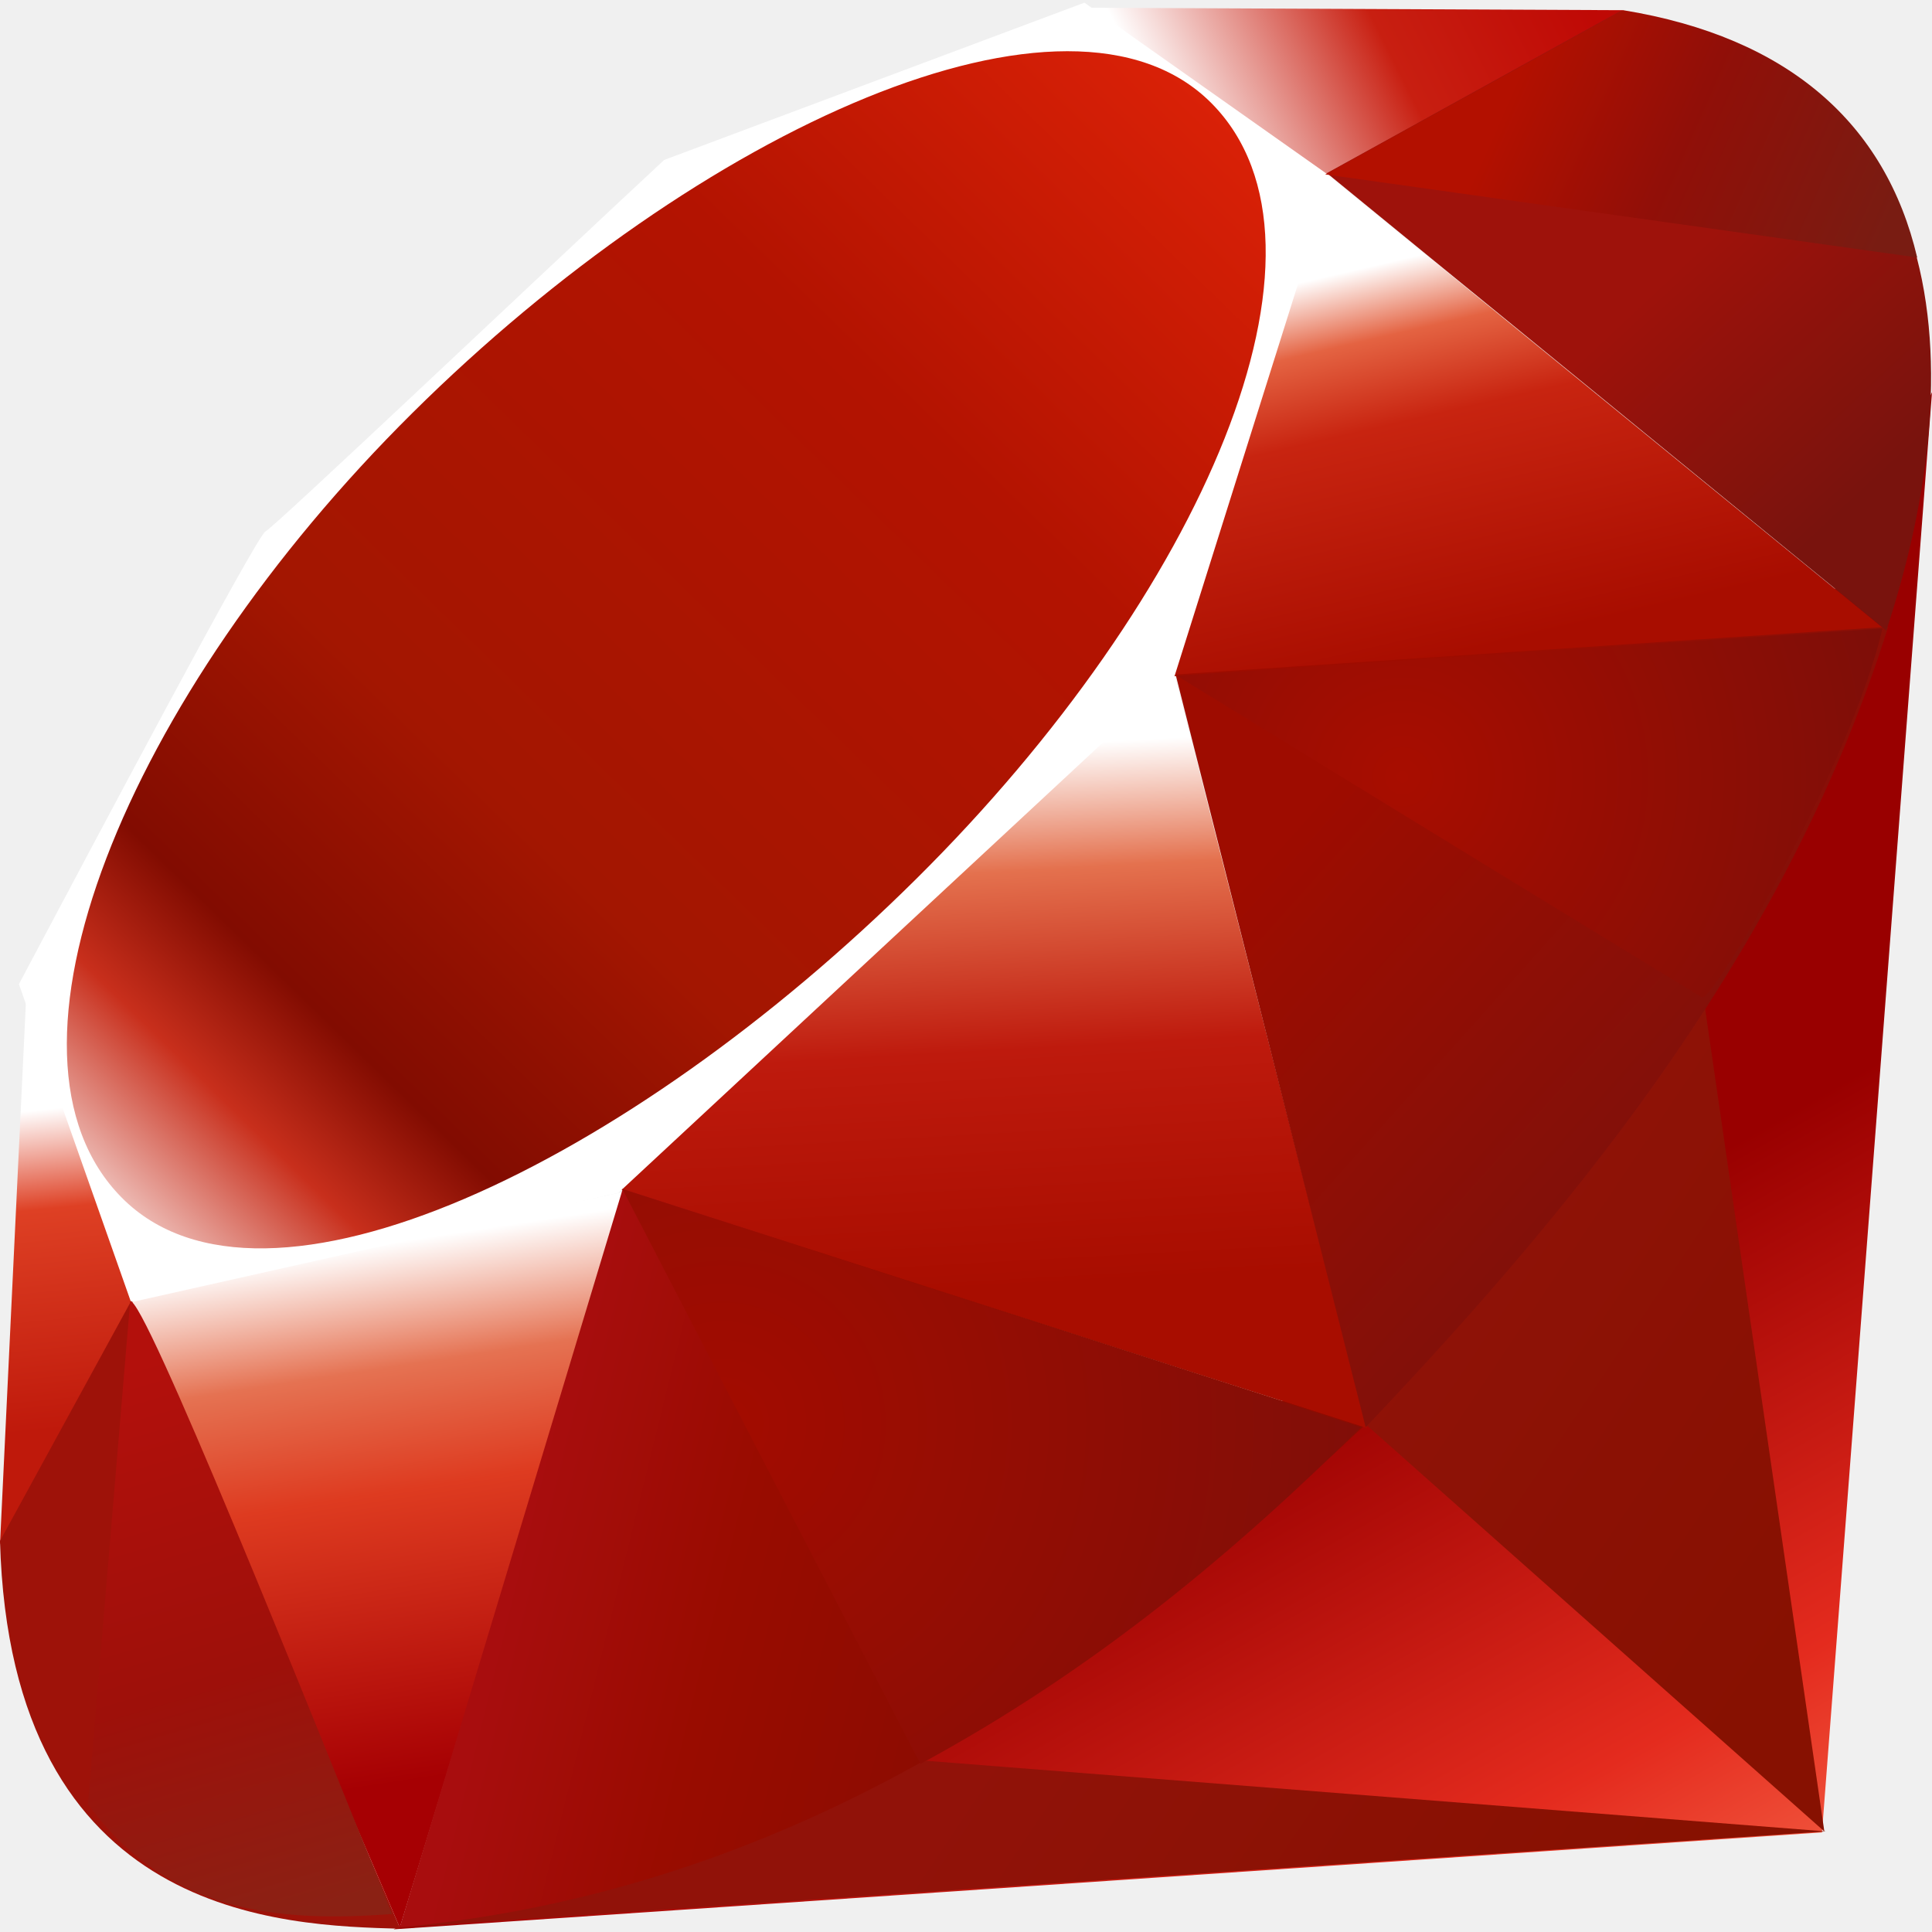
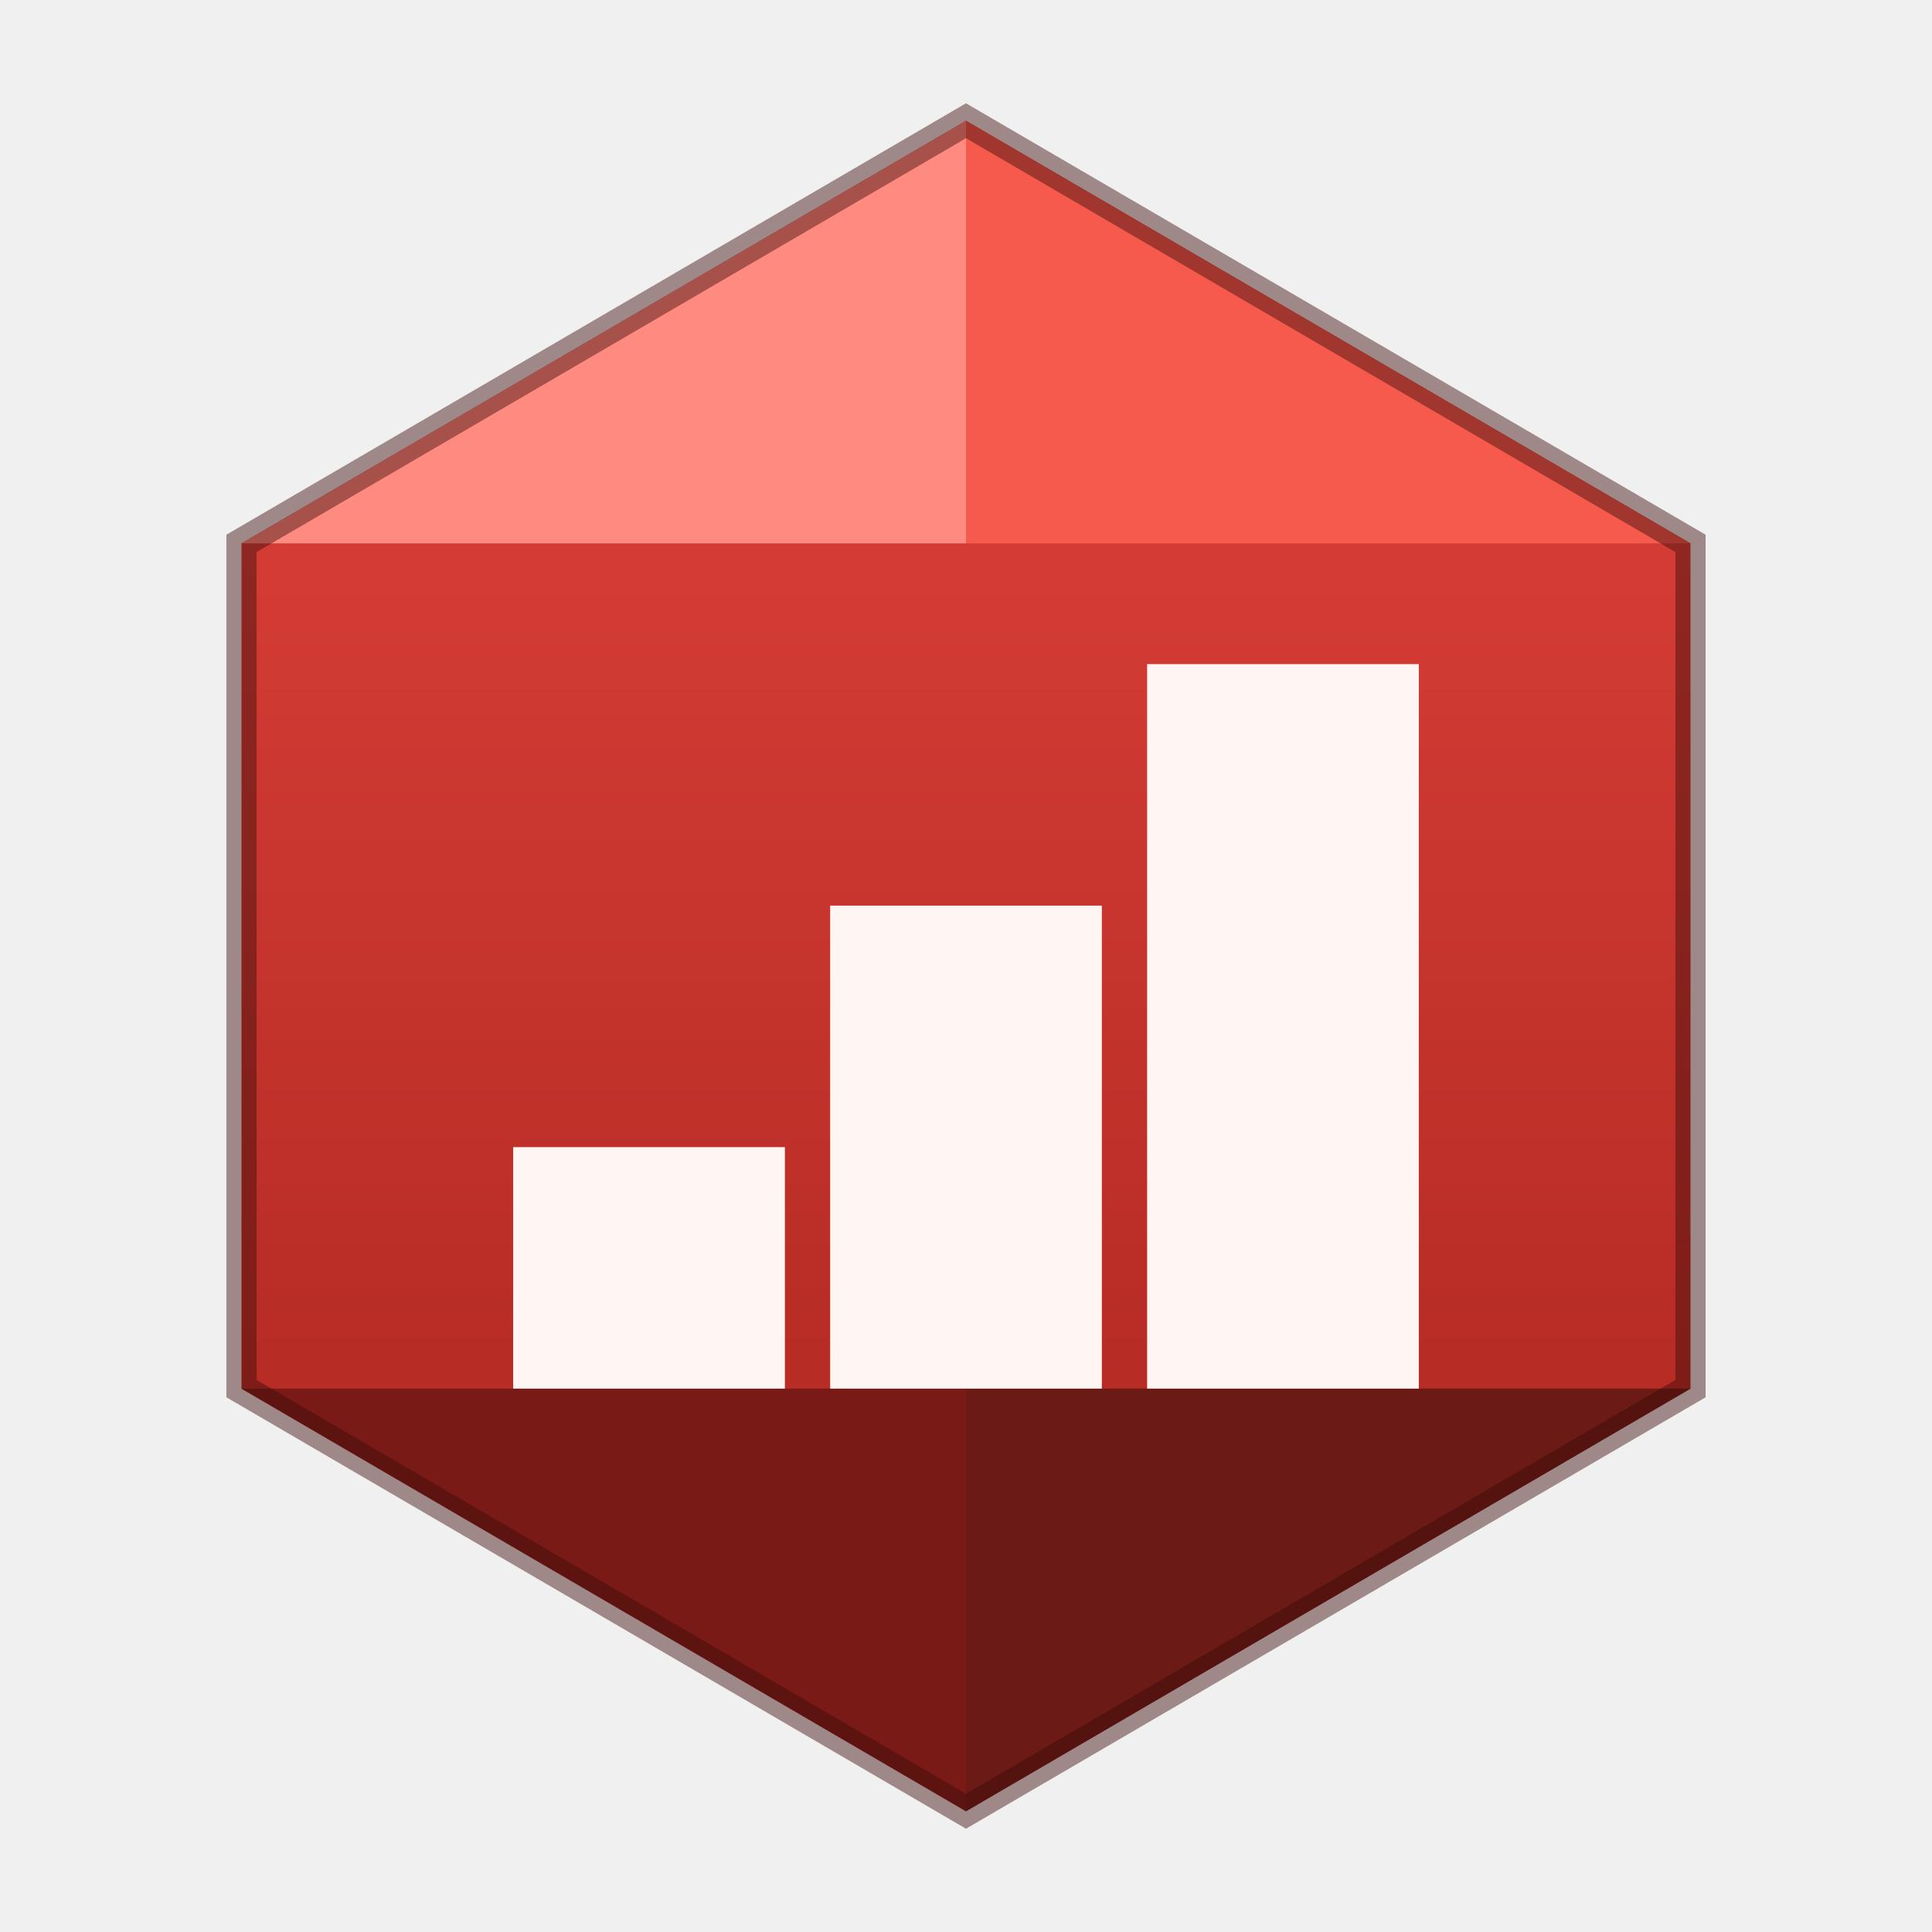
- <svg xmlns="http://www.w3.org/2000/svg" width="64" height="64" viewBox="0 0 198.13 197.58" role="img" aria-label="LinuxBenchHub">
+ <svg xmlns="http://www.w3.org/2000/svg" width="64" height="64" viewBox="0 0 64 64" role="img" aria-label="LinuxBenchHub">
  <defs>
-     <linearGradient id="ruby_lg1" gradientUnits="userSpaceOnUse" x1="174.074" y1="215.549" x2="132.276" y2="141.753">
-       <stop offset="0" stop-color="#FB7655" />
-       <stop offset="0.41" stop-color="#E42B1E" />
-       <stop offset="0.99" stop-color="#990000" />
-     </linearGradient>
-     <linearGradient id="ruby_lg2" gradientUnits="userSpaceOnUse" x1="194.895" y1="153.558" x2="141.028" y2="117.409">
-       <stop offset="0" stop-color="#871101" />
-       <stop offset="1" stop-color="#911209" />
-     </linearGradient>
-     <linearGradient id="ruby_lg3" gradientUnits="userSpaceOnUse" x1="151.795" y1="217.785" x2="97.93" y2="181.638">
-       <stop offset="0" stop-color="#871101" />
-       <stop offset="1" stop-color="#911209" />
-     </linearGradient>
-     <linearGradient id="ruby_lg4" gradientUnits="userSpaceOnUse" x1="38.696" y1="127.391" x2="47.047" y2="181.661">
-       <stop offset="0" stop-color="#FFFFFF" />
-       <stop offset="0.23" stop-color="#E57252" />
-       <stop offset="0.46" stop-color="#DE3B20" />
-       <stop offset="1" stop-color="#A60003" />
-     </linearGradient>
-     <linearGradient id="ruby_lg5" gradientUnits="userSpaceOnUse" x1="96.133" y1="76.715" x2="99.21" y2="132.102">
-       <stop offset="0" stop-color="#FFFFFF" />
-       <stop offset="0.23" stop-color="#E4714E" />
-       <stop offset="0.56" stop-color="#BE1A0D" />
-       <stop offset="1" stop-color="#A80D00" />
-     </linearGradient>
-     <linearGradient id="ruby_lg6" gradientUnits="userSpaceOnUse" x1="147.103" y1="25.521" x2="156.314" y2="65.216">
-       <stop offset="0" stop-color="#FFFFFF" />
-       <stop offset="0.18" stop-color="#E46342" />
-       <stop offset="0.4" stop-color="#C82410" />
-       <stop offset="1" stop-color="#A80D00" />
-     </linearGradient>
-     <linearGradient id="ruby_lg7" gradientUnits="userSpaceOnUse" x1="118.976" y1="11.541" x2="158.669" y2="-8.305">
-       <stop offset="0" stop-color="#FFFFFF" />
-       <stop offset="0.54" stop-color="#C81F11" />
-       <stop offset="1" stop-color="#BF0905" />
-     </linearGradient>
-     <linearGradient id="ruby_lg8" gradientUnits="userSpaceOnUse" x1="3.903" y1="113.555" x2="7.17" y2="146.263">
-       <stop offset="0" stop-color="#FFFFFF" />
-       <stop offset="0.31" stop-color="#DE4024" />
-       <stop offset="1" stop-color="#BF190B" />
-     </linearGradient>
-     <linearGradient id="ruby_lg9" gradientUnits="userSpaceOnUse" x1="-18.556" y1="155.105" x2="135.015" y2="-2.809">
-       <stop offset="0" stop-color="#BD0012" />
-       <stop offset="0.07" stop-color="#FFFFFF" />
-       <stop offset="0.17" stop-color="#FFFFFF" />
-       <stop offset="0.27" stop-color="#C82F1C" />
-       <stop offset="0.33" stop-color="#820C01" />
-       <stop offset="0.46" stop-color="#A31601" />
-       <stop offset="0.72" stop-color="#B31301" />
-       <stop offset="1" stop-color="#E82609" />
-     </linearGradient>
-     <linearGradient id="ruby_lg10" gradientUnits="userSpaceOnUse" x1="99.075" y1="171.033" x2="52.818" y2="159.617">
-       <stop offset="0" stop-color="#8C0C01" />
-       <stop offset="0.54" stop-color="#990C00" />
-       <stop offset="1" stop-color="#A80D0E" />
-     </linearGradient>
-     <linearGradient id="ruby_lg11" gradientUnits="userSpaceOnUse" x1="178.526" y1="115.515" x2="137.433" y2="78.684">
-       <stop offset="0" stop-color="#7E110B" />
-       <stop offset="1" stop-color="#9E0C00" />
-     </linearGradient>
-     <linearGradient id="ruby_lg12" gradientUnits="userSpaceOnUse" x1="193.624" y1="47.937" x2="173.154" y2="26.054">
-       <stop offset="0" stop-color="#79130D" />
-       <stop offset="1" stop-color="#9E120B" />
-     </linearGradient>
-     <radialGradient id="ruby_rg1" cx="143.832" cy="79.388" r="50.358" gradientUnits="userSpaceOnUse">
-       <stop offset="0" stop-color="#A80D00" />
-       <stop offset="1" stop-color="#7E0E08" />
-     </radialGradient>
-     <radialGradient id="ruby_rg2" cx="74.092" cy="145.751" r="66.944" gradientUnits="userSpaceOnUse">
-       <stop offset="0" stop-color="#A30C00" />
-       <stop offset="1" stop-color="#800E08" />
-     </radialGradient>
-     <linearGradient id="ruby_lg13" gradientUnits="userSpaceOnUse" x1="26.67" y1="197.336" x2="9.989" y2="140.742">
-       <stop offset="0" stop-color="#8B2114" />
-       <stop offset="0.43" stop-color="#9E100A" />
-       <stop offset="1" stop-color="#B3100C" />
-     </linearGradient>
-     <linearGradient id="ruby_lg14" gradientUnits="userSpaceOnUse" x1="154.641" y1="9.798" x2="192.039" y2="26.306">
-       <stop offset="0" stop-color="#B31000" />
-       <stop offset="0.44" stop-color="#910F08" />
-       <stop offset="1" stop-color="#791C12" />
+     <linearGradient id="lbh-gem-body" x1="50%" y1="0%" x2="50%" y2="100%">
+       <stop offset="0%" stop-color="#e2453d" />
+       <stop offset="100%" stop-color="#a8231d" />
    </linearGradient>
  </defs>
-   <polygon style="fill:url(#ruby_lg1);fill-rule:evenodd" clip-rule="evenodd" points="153.5,130.41 40.38,197.58 186.849,187.641 198.13,39.95" />
-   <polygon style="fill:url(#ruby_lg2);fill-rule:evenodd" clip-rule="evenodd" points="187.089,187.54 174.5,100.65 140.209,145.93" />
-   <polygon style="fill:url(#ruby_lg3);fill-rule:evenodd" clip-rule="evenodd" points="187.259,187.54 95.03,180.3 40.87,197.391" />
-   <polygon style="fill:url(#ruby_lg4);fill-rule:evenodd" clip-rule="evenodd" points="41,197.41 64.04,121.93 13.34,132.771" />
-   <polygon style="fill:url(#ruby_lg5);fill-rule:evenodd" clip-rule="evenodd" points="140.2,146.18 119,63.14 58.33,120.01" />
-   <polygon style="fill:url(#ruby_lg6);fill-rule:evenodd" clip-rule="evenodd" points="193.32,64.31 135.97,17.47 120,69.1" />
-   <polygon style="fill:url(#ruby_lg7);fill-rule:evenodd" clip-rule="evenodd" points="166.5,0.77 132.77,19.41 111.49,0.52" />
-   <polygon style="fill:url(#ruby_lg8);fill-rule:evenodd" clip-rule="evenodd" points="0,158.09 14.13,132.32 2.7,101.62" />
-   <path style="fill:#ffffff;fill-rule:evenodd" clip-rule="evenodd" d="m 1.94,100.65 11.5,32.62 49.97,-11.211 57.05,-53.02 L 136.56,17.9 111.209,0 68.109,16.13 C 54.53,28.76 28.18,53.75 27.23,54.22 26.29,54.7 9.83,85.81 1.94,100.65 z" />
-   <path style="fill:url(#ruby_lg9);fill-rule:evenodd" clip-rule="evenodd" d="m 42.32,42.05 c 29.43,-29.18 67.37,-46.42 81.93,-31.73 14.551,14.69 -0.88,50.39 -30.31,79.56 -29.43,29.17 -66.9,47.36 -81.45,32.67 -14.56,-14.68 0.4,-51.33 29.83,-80.5 z" />
-   <path style="fill:url(#ruby_lg10);fill-rule:evenodd" clip-rule="evenodd" d="m 41,197.38 22.86,-75.72 75.92,24.39 C 112.33,171.79 81.8,193.55 41,197.38 z" />
-   <path style="fill:url(#ruby_lg11);fill-rule:evenodd" clip-rule="evenodd" d="m 120.56,68.89 19.49,77.2 C 162.98,121.98 183.56,96.06 193.639,64 l -73.079,4.89 z" />
-   <path style="fill:url(#ruby_lg12);fill-rule:evenodd" clip-rule="evenodd" d="m 193.44,64.39 c 7.8,-23.54 9.6,-57.31 -27.181,-63.58 l -30.18,16.67 57.361,46.91 z" />
-   <path style="fill:#9e1209;fill-rule:evenodd" clip-rule="evenodd" d="m 0,157.75 c 1.08,38.851 29.11,39.43 41.05,39.771 L 13.47,133.11 0,157.75 z" />
-   <path style="fill:url(#ruby_rg1);fill-rule:evenodd" clip-rule="evenodd" d="m 120.669,69.01 c 17.62,10.83 53.131,32.58 53.851,32.98 1.119,0.63 15.31,-23.93 18.53,-37.81 l -72.381,4.83 z" />
-   <path style="fill:url(#ruby_rg2);fill-rule:evenodd" clip-rule="evenodd" d="m 63.83,121.66 30.56,58.96 c 18.07,-9.8 32.22,-21.74 45.18,-34.53 L 63.83,121.66 z" />
-   <path style="fill:url(#ruby_lg13);fill-rule:evenodd" clip-rule="evenodd" d="m 13.35,133.19 -4.33,51.56 c 8.17,11.16 19.41,12.13 31.2,11.26 -8.53,-21.23 -25.57,-63.68 -26.87,-62.82 z" />
-   <path style="fill:url(#ruby_lg14);fill-rule:evenodd" clip-rule="evenodd" d="m 135.9,17.61 60.71,8.52 C 193.37,12.4 183.42,3.54 166.46,0.77 L 135.9,17.61 z" />
+   <polygon points="32,4 56,18 56,46 32,60 8,46 8,18" fill="url(#lbh-gem-body)" />
+   <polygon points="32,4 56,18 32,18" fill="#f55a4d" />
+   <polygon points="32,4 32,18 8,18" fill="#ff8a80" />
+   <polygon points="8,46 32,60 32,46" fill="#7a1a16" />
+   <polygon points="32,46 32,60 56,46" fill="#6b1a16" />
+   <rect x="17" y="38" width="9" height="8" fill="#fff5f3" />
+   <rect x="27.5" y="30" width="9" height="16" fill="#fff5f3" />
+   <rect x="38" y="22" width="9" height="24" fill="#fff5f3" />
+   <polygon points="32,4 56,18 56,46 32,60 8,46 8,18" fill="none" stroke="#3a0a08" stroke-width="1" opacity="0.45" />
</svg>
